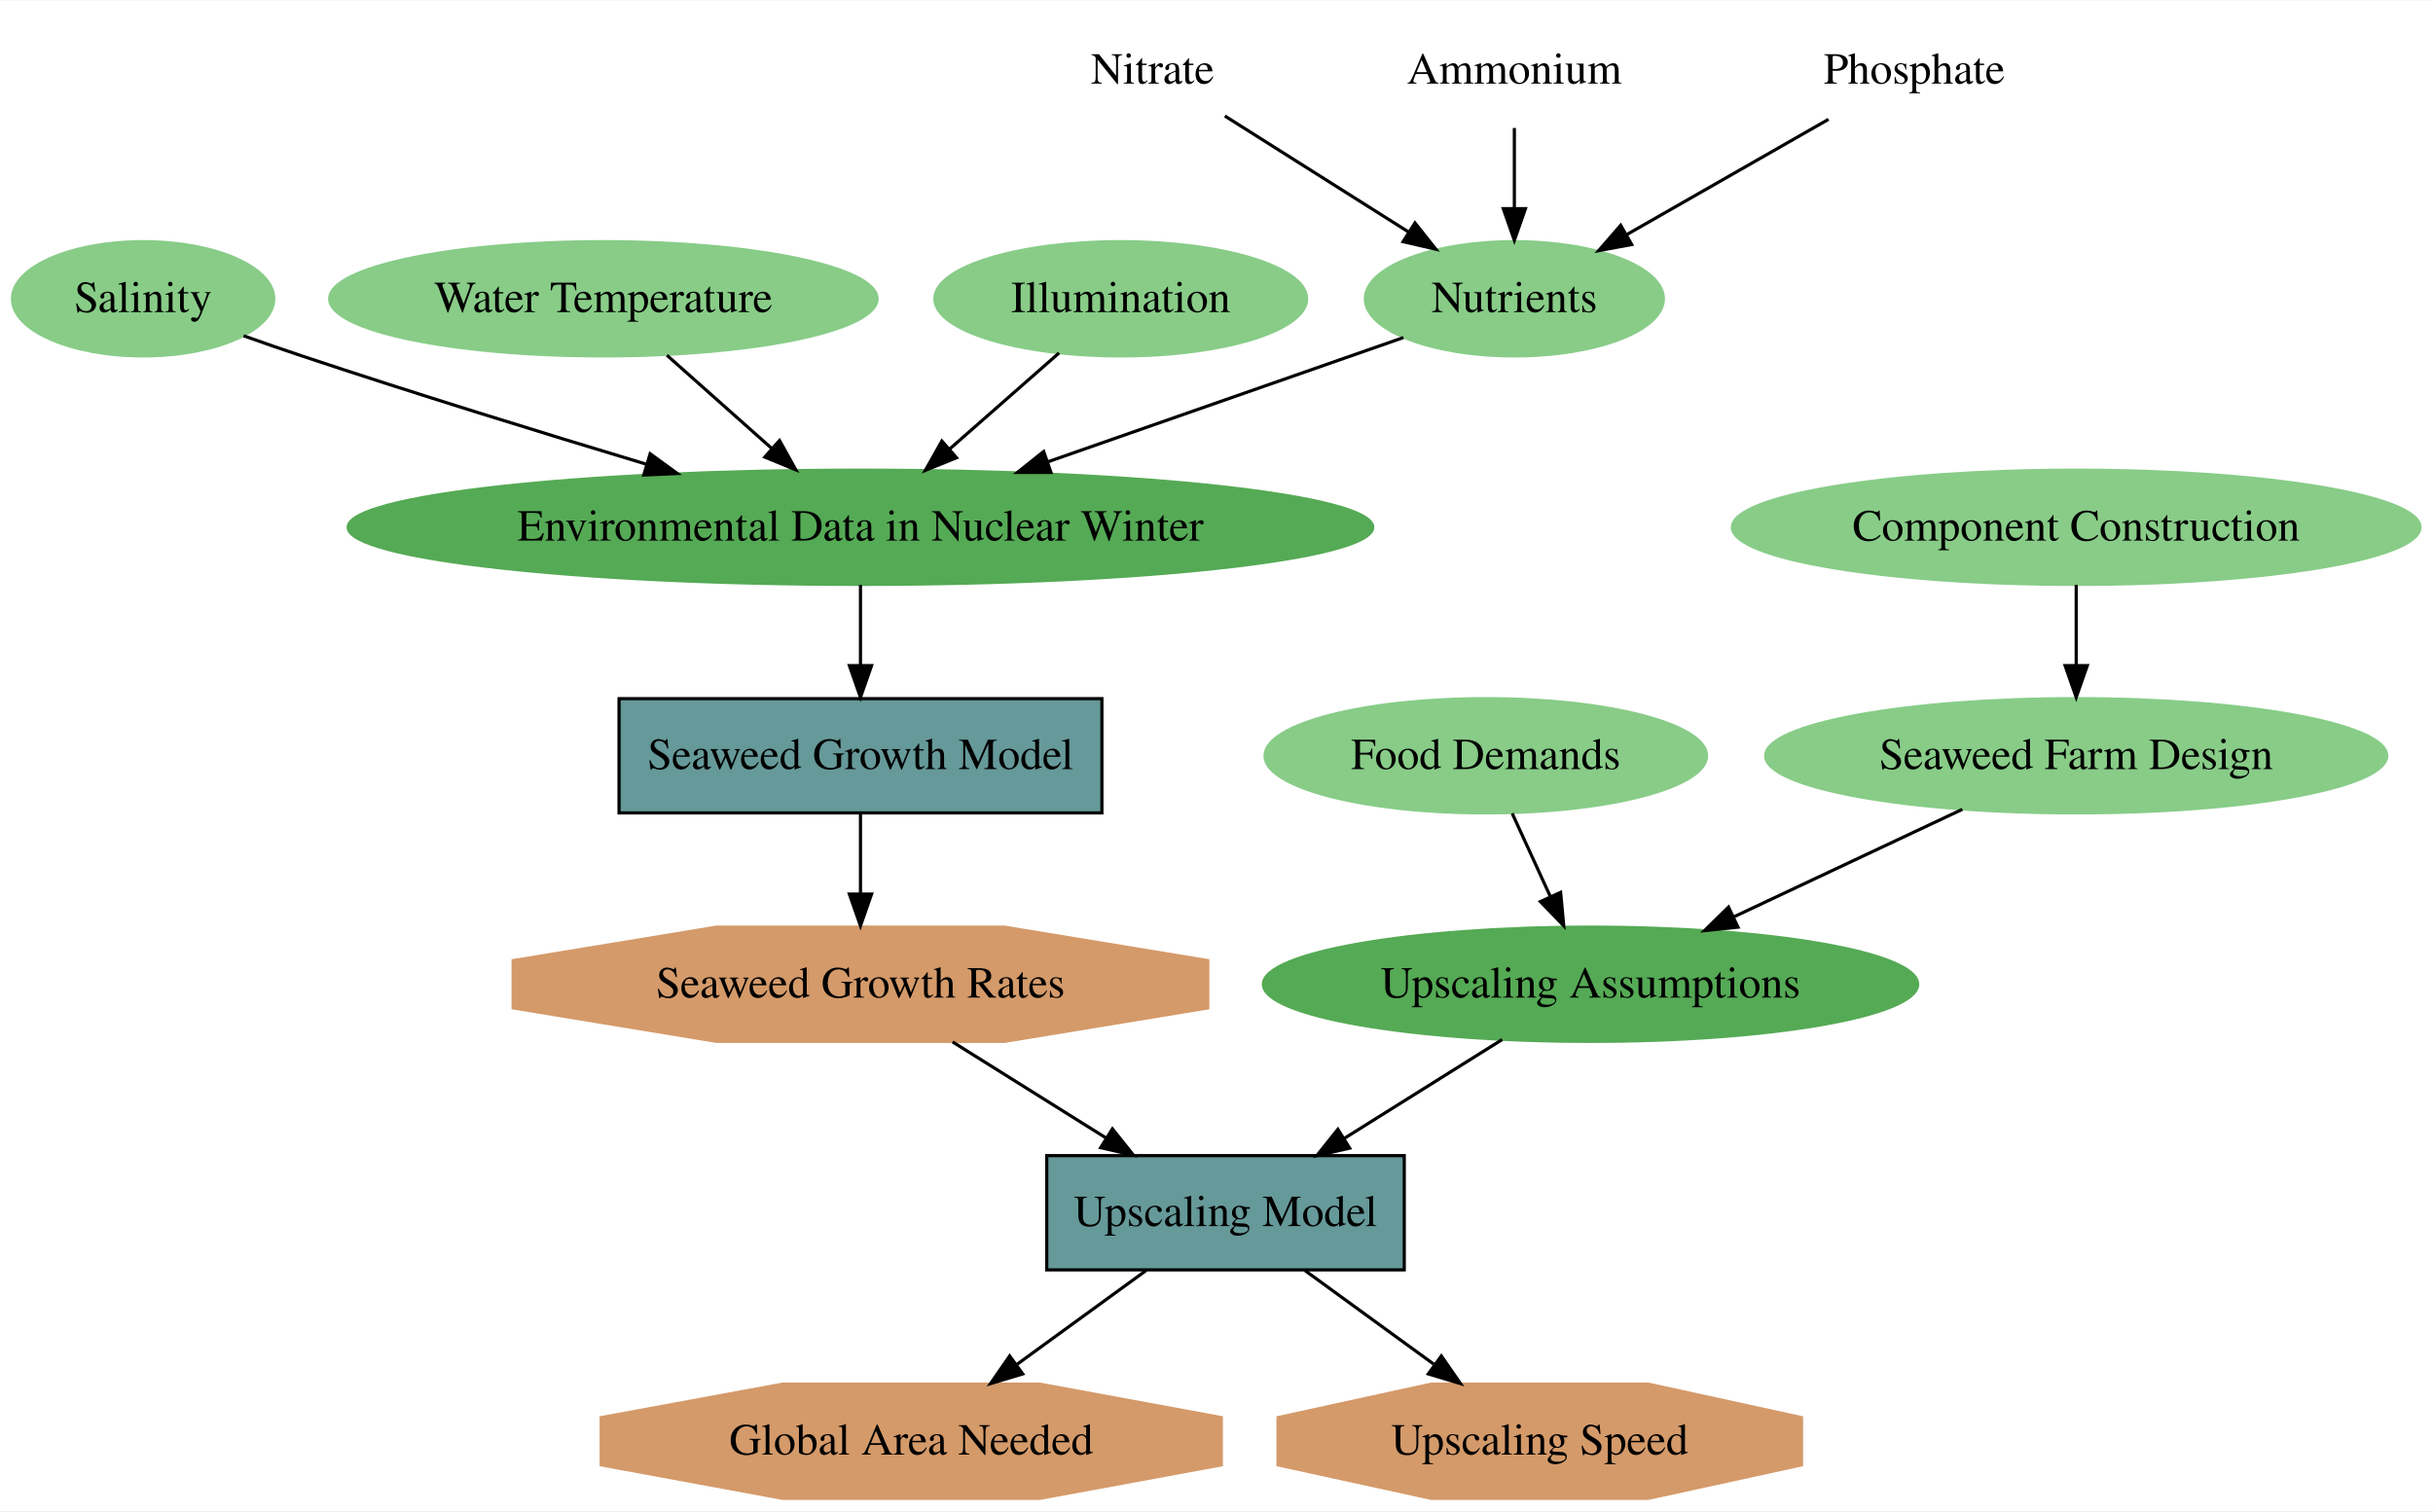
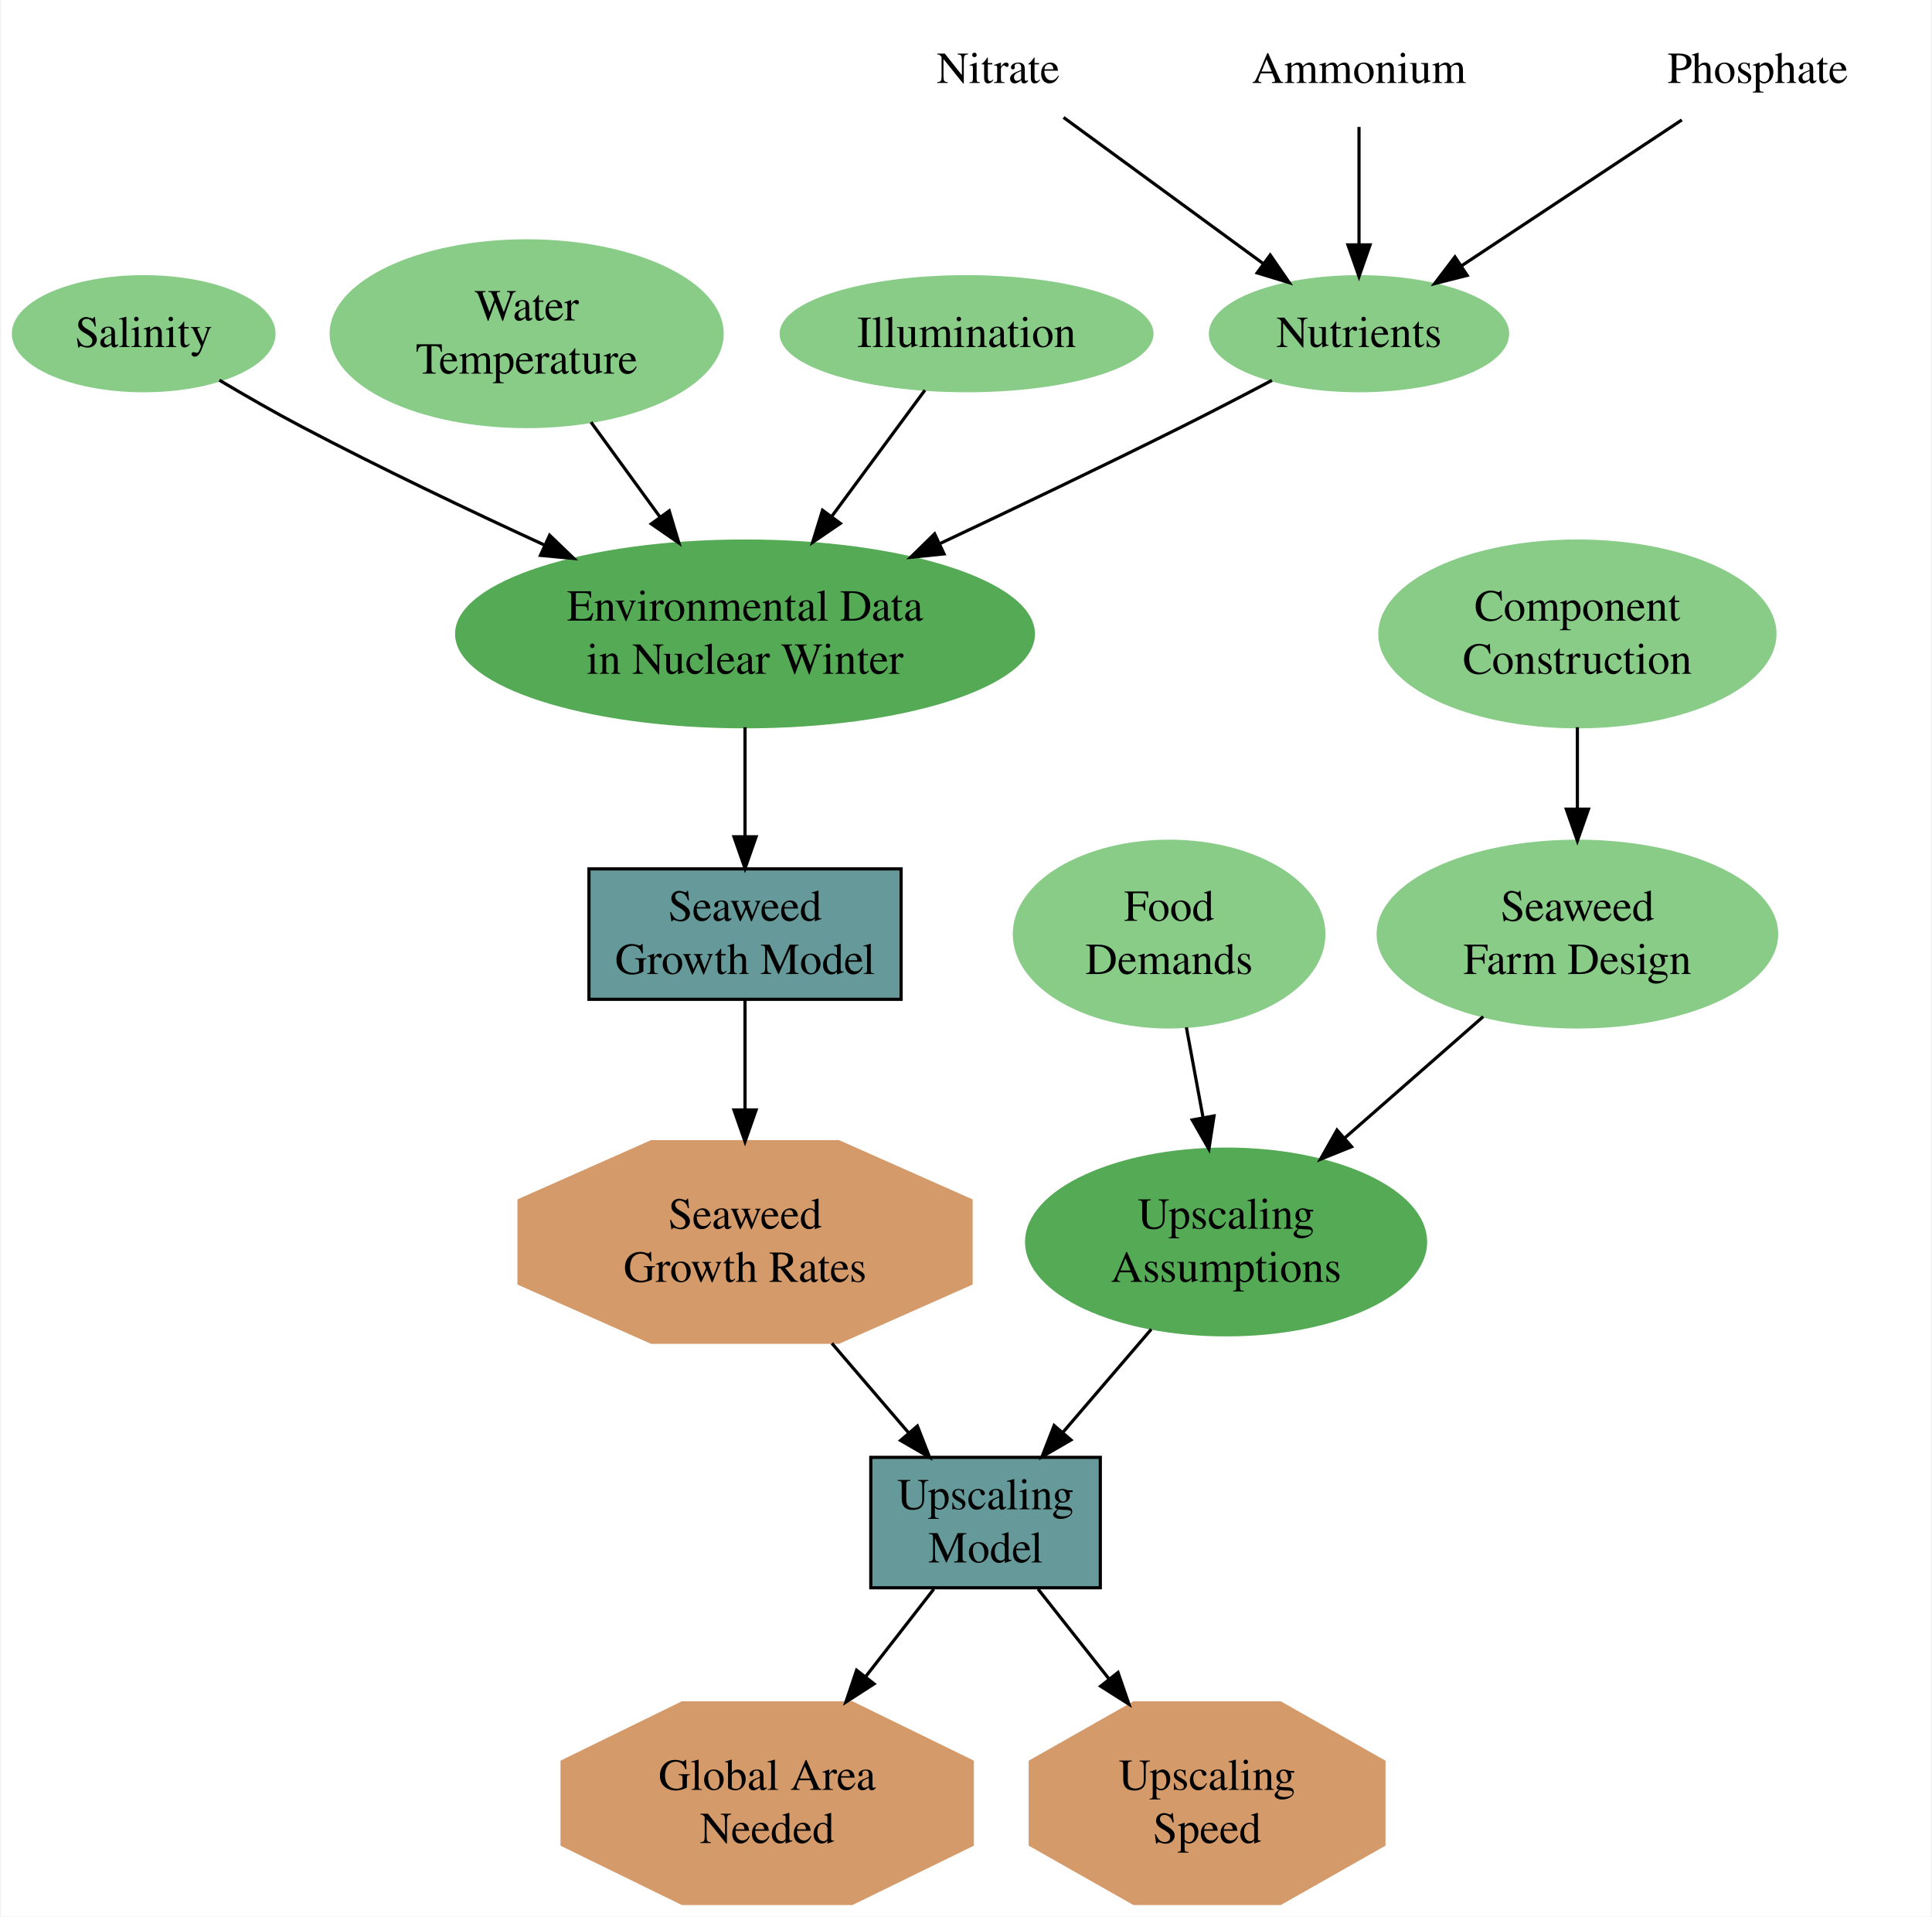
- <svg xmlns="http://www.w3.org/2000/svg" width="766pt" height="476pt" viewBox="0.00 0.00 766.49 476.00">
-   <g id="graph0" class="graph" transform="scale(1 1) rotate(0) translate(4 472)">
-     <polygon fill="#ffffff" stroke="transparent" points="-4,4 -4,-472 762.49,-472 762.49,4 -4,4" />
+ <svg xmlns="http://www.w3.org/2000/svg" width="610pt" height="605pt" viewBox="0.00 0.00 609.81 605.45">
+   <g id="graph0" class="graph" transform="scale(1 1) rotate(0) translate(4 601.4509)">
+     <polygon fill="#ffffff" stroke="transparent" points="-4,4 -4,-601.451 605.814,-601.451 605.814,4 -4,4" />
    <g id="node1" class="node">
-       <ellipse fill="#88cc88" stroke="#88cc88" cx="41.083" cy="-378" rx="41.166" ry="18" />
-       <text text-anchor="middle" x="41.083" y="-373.8" font-family="Times,serif" font-size="14.00" fill="#000000">Salinity</text>
+       <ellipse fill="#88cc88" stroke="#88cc88" cx="41.083" cy="-496.035" rx="41.166" ry="18" />
+       <text text-anchor="middle" x="41.083" y="-491.835" font-family="Times,serif" font-size="14.00" fill="#000000">Salinity</text>
    </g>
    <g id="node8" class="node">
-       <ellipse fill="#55aa55" stroke="#55aa55" cx="267.083" cy="-306" rx="161.397" ry="18" />
-       <text text-anchor="middle" x="267.083" y="-301.8" font-family="Times,serif" font-size="14.00" fill="#000000">Environmental Data in Nuclear Winter</text>
+       <ellipse fill="#55aa55" stroke="#55aa55" cx="231.083" cy="-401.204" rx="91.12" ry="29.331" />
+       <text text-anchor="middle" x="231.083" y="-405.404" font-family="Times,serif" font-size="14.00" fill="#000000">Environmental Data</text>
+       <text text-anchor="middle" x="231.083" y="-388.604" font-family="Times,serif" font-size="14.00" fill="#000000">in Nuclear Winter</text>
    </g>
    <g id="edge7" class="edge">
-       <path fill="none" stroke="#000000" d="M72.744,-366.344C78.813,-364.183 85.131,-361.983 91.083,-360 126.669,-348.143 166.616,-335.808 199.447,-325.926" />
-       <polygon fill="#000000" stroke="#000000" points="200.822,-329.168 209.394,-322.941 198.81,-322.463 200.822,-329.168" />
+       <path fill="none" stroke="#000000" d="M64.983,-481.354C73.166,-476.494 82.438,-471.169 91.083,-466.62 115.819,-453.602 143.61,-440.345 167.872,-429.2" />
+       <polygon fill="#000000" stroke="#000000" points="169.343,-432.375 176.984,-425.036 166.434,-426.009 169.343,-432.375" />
    </g>
    <g id="node2" class="node">
-       <ellipse fill="#88cc88" stroke="#88cc88" cx="186.083" cy="-378" rx="86.233" ry="18" />
-       <text text-anchor="middle" x="186.083" y="-373.8" font-family="Times,serif" font-size="14.00" fill="#000000">Water Temperature</text>
+       <ellipse fill="#88cc88" stroke="#88cc88" cx="162.083" cy="-496.035" rx="61.763" ry="29.331" />
+       <text text-anchor="middle" x="162.083" y="-500.235" font-family="Times,serif" font-size="14.00" fill="#000000">Water</text>
+       <text text-anchor="middle" x="162.083" y="-483.435" font-family="Times,serif" font-size="14.00" fill="#000000">Temperature</text>
    </g>
    <g id="edge6" class="edge">
-       <path fill="none" stroke="#000000" d="M206.106,-360.202C216.058,-351.356 228.249,-340.519 239.108,-330.867" />
-       <polygon fill="#000000" stroke="#000000" points="241.579,-333.353 246.728,-324.093 236.929,-328.121 241.579,-333.353" />
+       <path fill="none" stroke="#000000" d="M182.412,-468.096C189.245,-458.705 196.975,-448.082 204.23,-438.111" />
+       <polygon fill="#000000" stroke="#000000" points="207.129,-440.075 210.182,-429.93 201.468,-435.957 207.129,-440.075" />
    </g>
    <g id="node3" class="node">
-       <ellipse fill="#88cc88" stroke="#88cc88" cx="349.083" cy="-378" rx="58.566" ry="18" />
-       <text text-anchor="middle" x="349.083" y="-373.8" font-family="Times,serif" font-size="14.00" fill="#000000">Illumination</text>
+       <ellipse fill="#88cc88" stroke="#88cc88" cx="301.083" cy="-496.035" rx="58.566" ry="18" />
+       <text text-anchor="middle" x="301.083" y="-491.835" font-family="Times,serif" font-size="14.00" fill="#000000">Illumination</text>
    </g>
    <g id="edge5" class="edge">
-       <path fill="none" stroke="#000000" d="M329.65,-360.937C319.337,-351.882 306.48,-340.592 295.107,-330.607" />
-       <polygon fill="#000000" stroke="#000000" points="297.344,-327.913 287.521,-323.945 292.726,-333.173 297.344,-327.913" />
+       <path fill="none" stroke="#000000" d="M287.917,-478.198C279.652,-467.002 268.683,-452.141 258.586,-438.464" />
+       <polygon fill="#000000" stroke="#000000" points="261.2,-436.111 252.445,-430.144 255.568,-440.268 261.2,-436.111" />
    </g>
    <g id="node4" class="node">
-       <ellipse fill="#88cc88" stroke="#88cc88" cx="473.083" cy="-378" rx="46.946" ry="18" />
-       <text text-anchor="middle" x="473.083" y="-373.8" font-family="Times,serif" font-size="14.00" fill="#000000">Nutrients</text>
+       <ellipse fill="#88cc88" stroke="#88cc88" cx="425.083" cy="-496.035" rx="46.946" ry="18" />
+       <text text-anchor="middle" x="425.083" y="-491.835" font-family="Times,serif" font-size="14.00" fill="#000000">Nutrients</text>
    </g>
    <g id="edge4" class="edge">
-       <path fill="none" stroke="#000000" d="M438.138,-365.786C407.474,-355.069 362.245,-339.26 325.995,-326.591" />
-       <polygon fill="#000000" stroke="#000000" points="327.104,-323.271 316.509,-323.275 324.794,-329.879 327.104,-323.271" />
+       <path fill="none" stroke="#000000" d="M397.57,-481.296C388.535,-476.533 378.417,-471.281 369.083,-466.62 344.268,-454.227 316.69,-441.039 292.75,-429.775" />
+       <polygon fill="#000000" stroke="#000000" points="293.963,-426.478 283.424,-425.398 290.989,-432.815 293.963,-426.478" />
    </g>
    <g id="node5" class="node">
-       <ellipse fill="#ffffff" stroke="#ffffff" cx="359.083" cy="-450" rx="37.695" ry="18" />
-       <text text-anchor="middle" x="359.083" y="-445.8" font-family="Times,serif" font-size="14.00" fill="#000000">Nitrate</text>
+       <ellipse fill="#ffffff" stroke="#ffffff" cx="311.083" cy="-579.451" rx="37.695" ry="18" />
+       <text text-anchor="middle" x="311.083" y="-575.251" font-family="Times,serif" font-size="14.00" fill="#000000">Nitrate</text>
    </g>
    <g id="edge1" class="edge">
-       <path fill="none" stroke="#000000" d="M381.879,-435.603C398.482,-425.116 421.23,-410.749 439.854,-398.987" />
-       <polygon fill="#000000" stroke="#000000" points="441.765,-401.919 448.351,-393.62 438.027,-396.001 441.765,-401.919" />
+       <path fill="none" stroke="#000000" d="M331.728,-564.345C349.357,-551.446 374.948,-532.72 394.88,-518.135" />
+       <polygon fill="#000000" stroke="#000000" points="397.033,-520.897 403.036,-512.167 392.899,-515.248 397.033,-520.897" />
    </g>
    <g id="node6" class="node">
-       <ellipse fill="#ffffff" stroke="#ffffff" cx="473.083" cy="-450" rx="57.928" ry="18" />
-       <text text-anchor="middle" x="473.083" y="-445.8" font-family="Times,serif" font-size="14.00" fill="#000000">Ammonium</text>
+       <ellipse fill="#ffffff" stroke="#ffffff" cx="425.083" cy="-579.451" rx="57.928" ry="18" />
+       <text text-anchor="middle" x="425.083" y="-575.251" font-family="Times,serif" font-size="14.00" fill="#000000">Ammonium</text>
    </g>
    <g id="edge2" class="edge">
-       <path fill="none" stroke="#000000" d="M473.083,-431.831C473.083,-424.131 473.083,-414.974 473.083,-406.417" />
-       <polygon fill="#000000" stroke="#000000" points="476.583,-406.413 473.083,-396.413 469.583,-406.413 476.583,-406.413" />
+       <path fill="none" stroke="#000000" d="M425.083,-561.351C425.083,-550.529 425.083,-536.546 425.083,-524.296" />
+       <polygon fill="#000000" stroke="#000000" points="428.583,-524.1 425.083,-514.1 421.583,-524.1 428.583,-524.1" />
    </g>
    <g id="node7" class="node">
-       <ellipse fill="#ffffff" stroke="#ffffff" cx="599.083" cy="-450" rx="50.964" ry="18" />
-       <text text-anchor="middle" x="599.083" y="-445.8" font-family="Times,serif" font-size="14.00" fill="#000000">Phosphate</text>
+       <ellipse fill="#ffffff" stroke="#ffffff" cx="551.083" cy="-579.451" rx="50.964" ry="18" />
+       <text text-anchor="middle" x="551.083" y="-575.251" font-family="Times,serif" font-size="14.00" fill="#000000">Phosphate</text>
    </g>
    <g id="edge3" class="edge">
-       <path fill="none" stroke="#000000" d="M572.053,-434.554C553.492,-423.948 528.666,-409.762 508.522,-398.251" />
-       <polygon fill="#000000" stroke="#000000" points="510.055,-395.096 499.636,-393.173 506.582,-401.173 510.055,-395.096" />
+       <path fill="none" stroke="#000000" d="M527.087,-563.565C507.382,-550.519 479.283,-531.917 457.565,-517.539" />
+       <polygon fill="#000000" stroke="#000000" points="459.26,-514.464 448.99,-511.862 455.396,-520.301 459.26,-514.464" />
    </g>
    <g id="node9" class="node">
-       <polygon fill="#669999" stroke="#000000" points="343.145,-252 191.021,-252 191.021,-216 343.145,-216 343.145,-252" />
-       <text text-anchor="middle" x="267.083" y="-229.8" font-family="Times,serif" font-size="14.00" fill="#000000">Seaweed Growth Model</text>
+       <polygon fill="#669999" stroke="#000000" points="280.397,-326.975 181.769,-326.975 181.769,-285.771 280.397,-285.771 280.397,-326.975" />
+       <text text-anchor="middle" x="231.083" y="-310.573" font-family="Times,serif" font-size="14.00" fill="#000000">Seaweed</text>
+       <text text-anchor="middle" x="231.083" y="-293.773" font-family="Times,serif" font-size="14.00" fill="#000000">Growth Model</text>
    </g>
    <g id="edge8" class="edge">
-       <path fill="none" stroke="#000000" d="M267.083,-287.831C267.083,-280.131 267.083,-270.974 267.083,-262.417" />
-       <polygon fill="#000000" stroke="#000000" points="270.583,-262.413 267.083,-252.413 263.583,-262.413 270.583,-262.413" />
+       <path fill="none" stroke="#000000" d="M231.083,-371.719C231.083,-360.759 231.083,-348.3 231.083,-337.221" />
+       <polygon fill="#000000" stroke="#000000" points="234.583,-337.116 231.083,-327.116 227.583,-337.116 234.583,-337.116" />
    </g>
    <g id="node10" class="node">
-       <polygon fill="#d49a6a" stroke="#d49a6a" points="376.51,-154.544 376.51,-169.456 312.409,-180 221.757,-180 157.656,-169.456 157.656,-154.544 221.757,-144 312.409,-144 376.51,-154.544" />
-       <text text-anchor="middle" x="267.083" y="-157.8" font-family="Times,serif" font-size="14.00" fill="#000000">Seaweed Growth Rates</text>
+       <polygon fill="#d49a6a" stroke="#d49a6a" points="302.501,-195.996 302.501,-222.24 260.665,-240.797 201.501,-240.797 159.666,-222.24 159.666,-195.996 201.501,-177.439 260.665,-177.439 302.501,-195.996" />
+       <text text-anchor="middle" x="231.083" y="-213.318" font-family="Times,serif" font-size="14.00" fill="#000000">Seaweed</text>
+       <text text-anchor="middle" x="231.083" y="-196.518" font-family="Times,serif" font-size="14.00" fill="#000000">Growth Rates</text>
    </g>
    <g id="edge9" class="edge">
-       <path fill="none" stroke="#000000" d="M267.083,-215.831C267.083,-208.131 267.083,-198.974 267.083,-190.417" />
-       <polygon fill="#000000" stroke="#000000" points="270.583,-190.413 267.083,-180.413 263.583,-190.413 270.583,-190.413" />
+       <path fill="none" stroke="#000000" d="M231.083,-285.747C231.083,-275.656 231.083,-263.124 231.083,-251.138" />
+       <polygon fill="#000000" stroke="#000000" points="234.583,-250.82 231.083,-240.82 227.583,-250.82 234.583,-250.82" />
    </g>
    <g id="node11" class="node">
-       <polygon fill="#669999" stroke="#000000" points="438.395,-108 325.772,-108 325.772,-72 438.395,-72 438.395,-108" />
-       <text text-anchor="middle" x="382.083" y="-85.8" font-family="Times,serif" font-size="14.00" fill="#000000">Upscaling Model</text>
+       <polygon fill="#669999" stroke="#000000" points="343.345,-141.08 270.821,-141.08 270.821,-99.877 343.345,-99.877 343.345,-141.08" />
+       <text text-anchor="middle" x="307.083" y="-124.678" font-family="Times,serif" font-size="14.00" fill="#000000">Upscaling</text>
+       <text text-anchor="middle" x="307.083" y="-107.879" font-family="Times,serif" font-size="14.00" fill="#000000">Model</text>
    </g>
    <g id="edge10" class="edge">
-       <path fill="none" stroke="#000000" d="M296.103,-143.831C310.812,-134.622 328.848,-123.33 344.595,-113.471" />
-       <polygon fill="#000000" stroke="#000000" points="346.454,-116.436 353.073,-108.163 342.74,-110.503 346.454,-116.436" />
+       <path fill="none" stroke="#000000" d="M258.521,-177.117C266.479,-167.835 275.109,-157.771 282.855,-148.736" />
+       <polygon fill="#000000" stroke="#000000" points="285.544,-150.976 289.396,-141.107 280.23,-146.42 285.544,-150.976" />
    </g>
    <g id="node16" class="node">
-       <polygon fill="#d49a6a" stroke="#d49a6a" points="380.77,-10.544 380.77,-25.456 323.546,-36 242.62,-36 185.396,-25.456 185.396,-10.544 242.62,0 323.546,0 380.77,-10.544" />
-       <text text-anchor="middle" x="283.083" y="-13.8" font-family="Times,serif" font-size="14.00" fill="#000000">Global Area Needed</text>
+       <polygon fill="#d49a6a" stroke="#d49a6a" points="302.888,-18.717 302.888,-44.961 264.926,-63.519 211.24,-63.519 173.279,-44.961 173.279,-18.717 211.24,-.16 264.926,-.16 302.888,-18.717" />
+       <text text-anchor="middle" x="238.083" y="-36.039" font-family="Times,serif" font-size="14.00" fill="#000000">Global Area</text>
+       <text text-anchor="middle" x="238.083" y="-19.239" font-family="Times,serif" font-size="14.00" fill="#000000">Needed</text>
    </g>
    <g id="edge15" class="edge">
-       <path fill="none" stroke="#000000" d="M357.101,-71.831C344.79,-62.878 329.772,-51.956 316.489,-42.295" />
-       <polygon fill="#000000" stroke="#000000" points="318.203,-39.214 308.057,-36.163 314.086,-44.875 318.203,-39.214" />
+       <path fill="none" stroke="#000000" d="M290.731,-99.472C284.255,-91.153 276.587,-81.302 269.135,-71.729" />
+       <polygon fill="#000000" stroke="#000000" points="271.862,-69.534 262.957,-63.793 266.338,-73.834 271.862,-69.534" />
    </g>
    <g id="node17" class="node">
-       <polygon fill="#d49a6a" stroke="#d49a6a" points="563.545,-10.544 563.545,-25.456 515.24,-36 446.926,-36 398.621,-25.456 398.621,-10.544 446.926,0 515.24,0 563.545,-10.544" />
-       <text text-anchor="middle" x="481.083" y="-13.8" font-family="Times,serif" font-size="14.00" fill="#000000">Upscaling Speed</text>
+       <polygon fill="#d49a6a" stroke="#d49a6a" points="432.962,-18.717 432.962,-44.961 400.229,-63.519 353.937,-63.519 321.204,-44.961 321.204,-18.717 353.937,-.16 400.229,-.16 432.962,-18.717" />
+       <text text-anchor="middle" x="377.083" y="-36.039" font-family="Times,serif" font-size="14.00" fill="#000000">Upscaling</text>
+       <text text-anchor="middle" x="377.083" y="-19.239" font-family="Times,serif" font-size="14.00" fill="#000000">Speed</text>
    </g>
    <g id="edge16" class="edge">
-       <path fill="none" stroke="#000000" d="M407.065,-71.831C419.376,-62.878 434.394,-51.956 447.677,-42.295" />
-       <polygon fill="#000000" stroke="#000000" points="450.08,-44.875 456.109,-36.163 445.963,-39.214 450.08,-44.875" />
+       <path fill="none" stroke="#000000" d="M323.672,-99.472C330.368,-90.993 338.321,-80.922 346.017,-71.177" />
+       <polygon fill="#000000" stroke="#000000" points="348.938,-73.127 352.388,-63.11 343.444,-68.788 348.938,-73.127" />
    </g>
    <g id="node12" class="node">
-       <ellipse fill="#88cc88" stroke="#88cc88" cx="464.083" cy="-234" rx="69.549" ry="18" />
-       <text text-anchor="middle" x="464.083" y="-229.8" font-family="Times,serif" font-size="14.00" fill="#000000">Food Demands</text>
+       <ellipse fill="#88cc88" stroke="#88cc88" cx="365.083" cy="-306.373" rx="48.899" ry="29.331" />
+       <text text-anchor="middle" x="365.083" y="-310.573" font-family="Times,serif" font-size="14.00" fill="#000000">Food</text>
+       <text text-anchor="middle" x="365.083" y="-293.773" font-family="Times,serif" font-size="14.00" fill="#000000">Demands</text>
    </g>
    <g id="node15" class="node">
-       <ellipse fill="#55aa55" stroke="#55aa55" cx="497.083" cy="-162" rx="103.071" ry="18" />
-       <text text-anchor="middle" x="497.083" y="-157.8" font-family="Times,serif" font-size="14.00" fill="#000000">Upscaling Assumptions</text>
+       <ellipse fill="#55aa55" stroke="#55aa55" cx="383.083" cy="-209.118" rx="63.024" ry="29.331" />
+       <text text-anchor="middle" x="383.083" y="-213.318" font-family="Times,serif" font-size="14.00" fill="#000000">Upscaling</text>
+       <text text-anchor="middle" x="383.083" y="-196.518" font-family="Times,serif" font-size="14.00" fill="#000000">Assumptions</text>
    </g>
    <g id="edge11" class="edge">
-       <path fill="none" stroke="#000000" d="M472.41,-215.831C476.056,-207.877 480.414,-198.369 484.446,-189.572" />
-       <polygon fill="#000000" stroke="#000000" points="487.659,-190.962 488.644,-180.413 481.295,-188.046 487.659,-190.962" />
+       <path fill="none" stroke="#000000" d="M370.533,-276.929C372.189,-267.979 374.037,-257.995 375.794,-248.501" />
+       <polygon fill="#000000" stroke="#000000" points="379.274,-248.931 377.652,-238.461 372.391,-247.657 379.274,-248.931" />
    </g>
    <g id="node13" class="node">
-       <ellipse fill="#88cc88" stroke="#88cc88" cx="650.083" cy="-234" rx="97.832" ry="18" />
-       <text text-anchor="middle" x="650.083" y="-229.8" font-family="Times,serif" font-size="14.00" fill="#000000">Seaweed Farm Design</text>
+       <ellipse fill="#88cc88" stroke="#88cc88" cx="494.083" cy="-306.373" rx="62.948" ry="29.331" />
+       <text text-anchor="middle" x="494.083" y="-310.573" font-family="Times,serif" font-size="14.00" fill="#000000">Seaweed</text>
+       <text text-anchor="middle" x="494.083" y="-293.773" font-family="Times,serif" font-size="14.00" fill="#000000">Farm Design</text>
    </g>
    <g id="edge12" class="edge">
-       <path fill="none" stroke="#000000" d="M614.211,-217.119C592.708,-207 565.172,-194.042 542.201,-183.232" />
-       <polygon fill="#000000" stroke="#000000" points="543.533,-179.991 532.995,-178.9 540.553,-186.325 543.533,-179.991" />
+       <path fill="none" stroke="#000000" d="M464.337,-280.31C450.9,-268.536 434.874,-254.495 420.62,-242.006" />
+       <polygon fill="#000000" stroke="#000000" points="422.739,-239.21 412.911,-235.252 418.126,-244.475 422.739,-239.21" />
    </g>
    <g id="node14" class="node">
-       <ellipse fill="#88cc88" stroke="#88cc88" cx="650.083" cy="-306" rx="108.313" ry="18" />
-       <text text-anchor="middle" x="650.083" y="-301.8" font-family="Times,serif" font-size="14.00" fill="#000000">Component Construction</text>
+       <ellipse fill="#88cc88" stroke="#88cc88" cx="494.083" cy="-401.204" rx="62.415" ry="29.331" />
+       <text text-anchor="middle" x="494.083" y="-405.404" font-family="Times,serif" font-size="14.00" fill="#000000">Component</text>
+       <text text-anchor="middle" x="494.083" y="-388.604" font-family="Times,serif" font-size="14.00" fill="#000000">Construction</text>
    </g>
    <g id="edge13" class="edge">
-       <path fill="none" stroke="#000000" d="M650.083,-287.831C650.083,-280.131 650.083,-270.974 650.083,-262.417" />
-       <polygon fill="#000000" stroke="#000000" points="653.583,-262.413 650.083,-252.413 646.583,-262.413 653.583,-262.413" />
+       <path fill="none" stroke="#000000" d="M494.083,-371.719C494.083,-363.601 494.083,-354.661 494.083,-346.069" />
+       <polygon fill="#000000" stroke="#000000" points="497.583,-345.84 494.083,-335.84 490.583,-345.84 497.583,-345.84" />
    </g>
    <g id="edge14" class="edge">
-       <path fill="none" stroke="#000000" d="M469.245,-144.571C454.326,-135.23 435.738,-123.592 419.564,-113.466" />
-       <polygon fill="#000000" stroke="#000000" points="421.199,-110.361 410.866,-108.021 417.485,-116.294 421.199,-110.361" />
+       <path fill="none" stroke="#000000" d="M359.453,-181.558C350.564,-171.19 340.444,-159.388 331.486,-148.94" />
+       <polygon fill="#000000" stroke="#000000" points="334.068,-146.574 324.902,-141.261 328.754,-151.13 334.068,-146.574" />
    </g>
  </g>
</svg>
